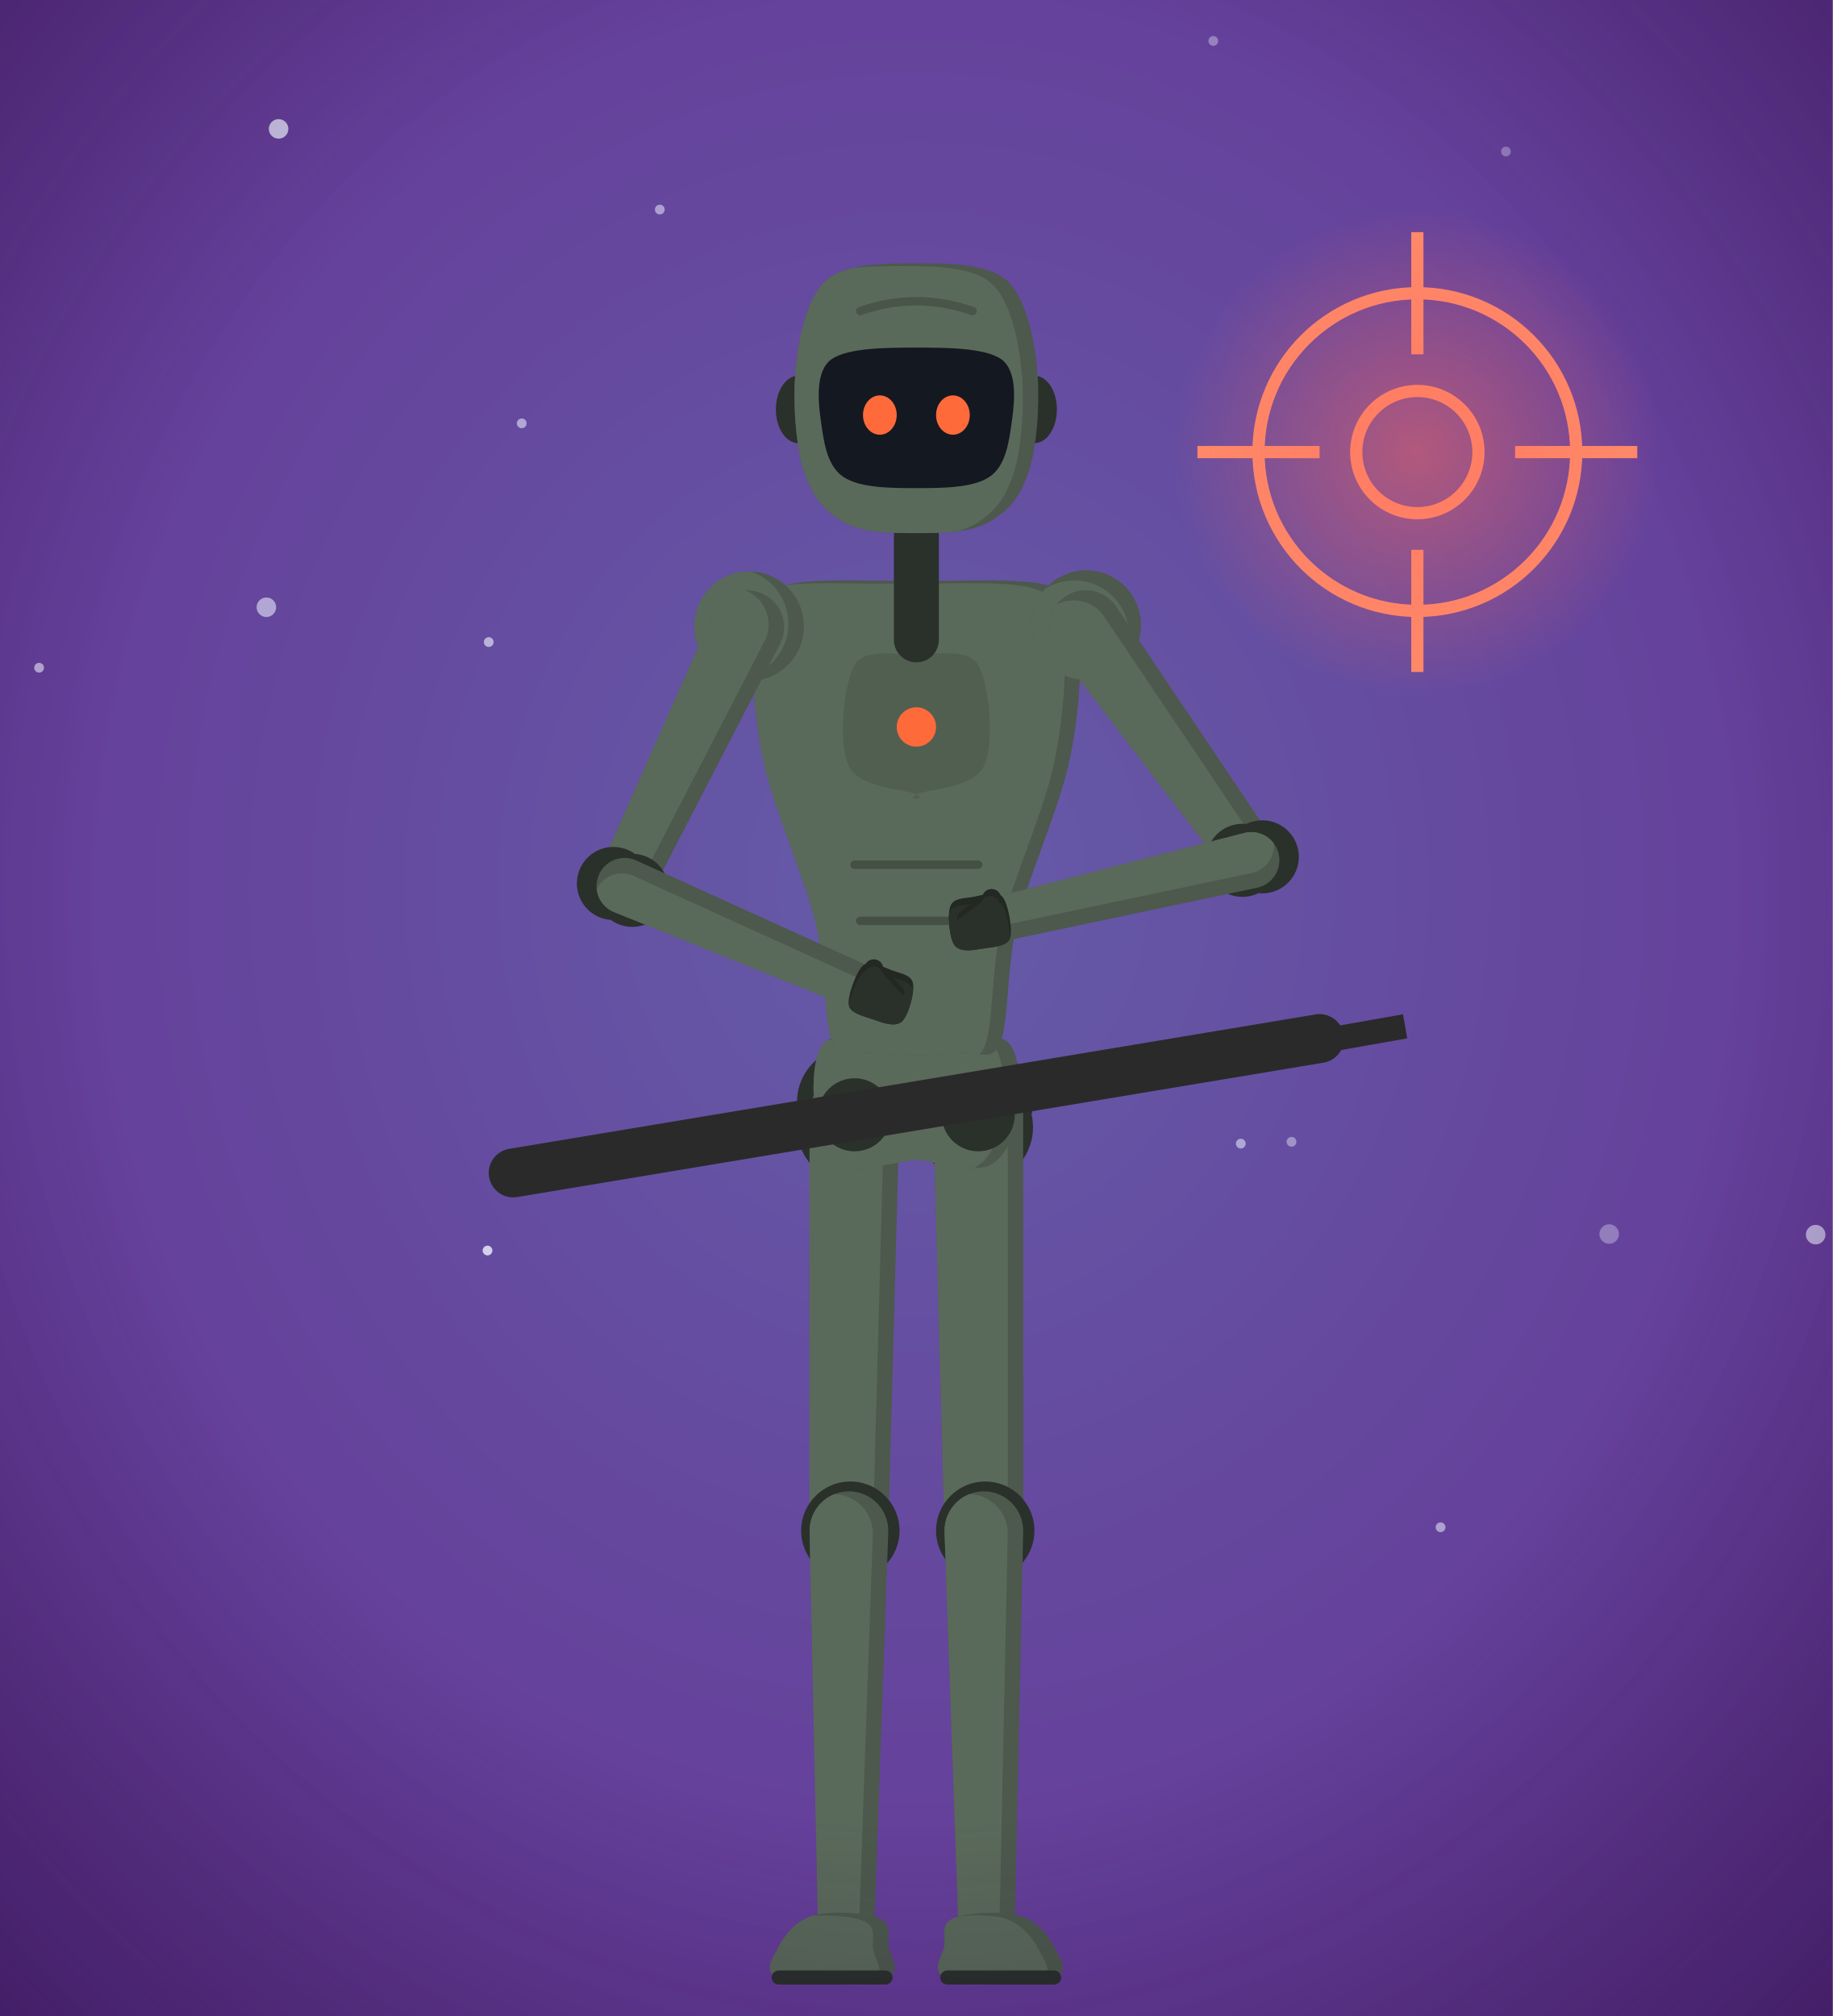
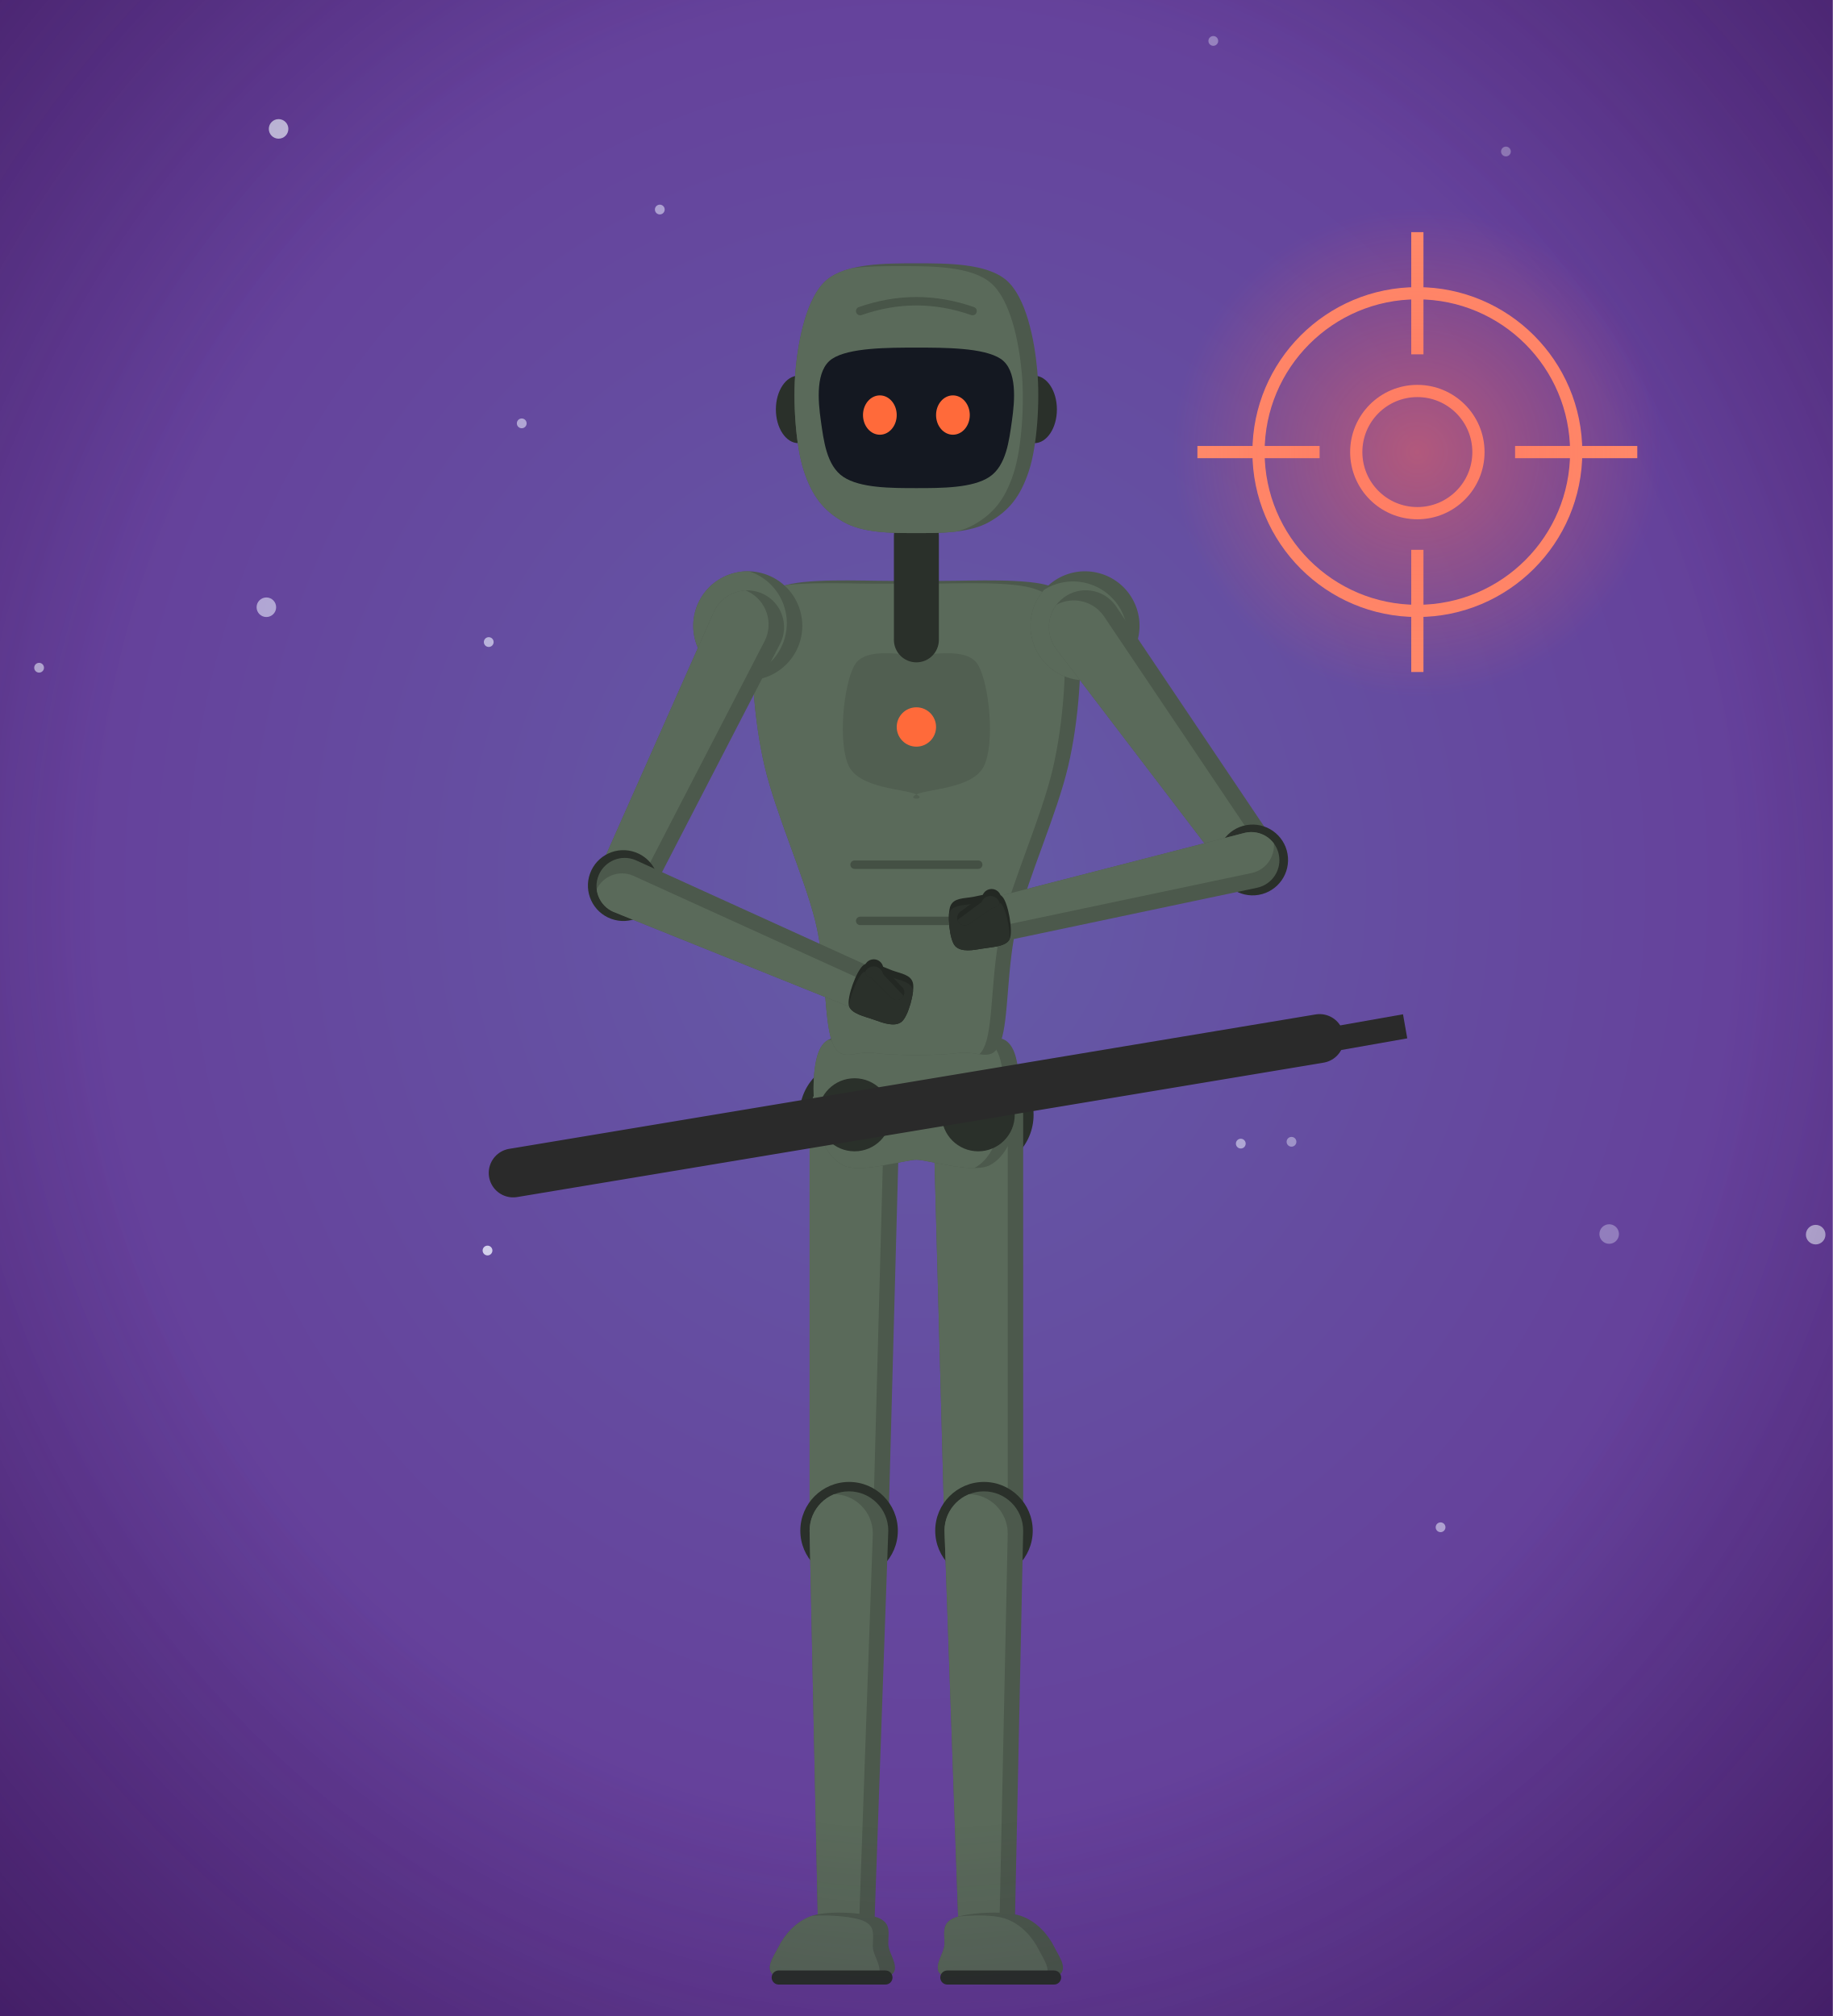
<svg xmlns="http://www.w3.org/2000/svg" viewBox="0 0 300 330" width="300" height="330">
  <defs>
    <radialGradient id="col_transhuman_activists-bg" cx="50%" cy="44%" r="80%">
      <stop offset="0%" stop-color="#655ca8" stop-opacity="1" />
      <stop offset="100%" stop-color="#652d91" stop-opacity="1" />
    </radialGradient>
    <radialGradient id="col_transhuman_activists-vg" cx="50%" cy="45%" r="75%">
      <stop offset="60%" stop-color="#1a0a30" stop-opacity="0" />
      <stop offset="100%" stop-color="#1a0a30" stop-opacity="0.45" />
    </radialGradient>
    <radialGradient id="jh-g" cx="50%" cy="50%" r="50%">
      <stop offset="0%" stop-color="#ff6a5a" stop-opacity="0.5" />
      <stop offset="100%" stop-color="#ff6a5a" stop-opacity="0" />
    </radialGradient>
  </defs>
  <rect width="300" height="330" fill="url(#col_transhuman_activists-bg)" />
  <circle cx="79.8" cy="204.7" r="0.8" fill="#eef2ff" opacity="0.79" />
  <circle cx="6.4" cy="109.3" r="0.8" fill="#eef2ff" opacity="0.62" />
  <circle cx="246.5" cy="24.8" r="0.8" fill="#eef2ff" opacity="0.34" />
  <circle cx="85.4" cy="69.3" r="0.8" fill="#eef2ff" opacity="0.55" />
  <circle cx="297.2" cy="202.1" r="1.6" fill="#eef2ff" opacity="0.63" />
  <circle cx="211.4" cy="186.9" r="0.8" fill="#eef2ff" opacity="0.42" />
  <circle cx="80.0" cy="105.1" r="0.8" fill="#eef2ff" opacity="0.62" />
  <circle cx="43.6" cy="99.4" r="1.6" fill="#eef2ff" opacity="0.56" />
  <circle cx="198.6" cy="6.7" r="0.8" fill="#eef2ff" opacity="0.37" />
  <circle cx="263.4" cy="202.0" r="1.6" fill="#eef2ff" opacity="0.33" />
  <circle cx="45.6" cy="21.1" r="1.6" fill="#eef2ff" opacity="0.76" />
  <circle cx="108.0" cy="34.3" r="0.8" fill="#eef2ff" opacity="0.52" />
  <circle cx="235.8" cy="250.0" r="0.8" fill="#eef2ff" opacity="0.53" />
  <circle cx="203.1" cy="187.2" r="0.8" fill="#eef2ff" opacity="0.54" />
  <g id="jh">
    <g data-part="hairBack" transform="translate(150,87.72) rotate(0) scale(46) translate(0,1.92)" />
    <g data-part="thighL" transform="translate(160.12,182.48) rotate(0) scale(46) translate(-0.22,-0.14)">
-       <path d="M0.02,0.14a0.2,0.2 0 1 0 0.39,0a0.2,0.2 0 1 0 -0.39,0Z" fill="#2a302a" />
+       <path d="M0.024,0.14a0.196,0.196 0 1 0 0.393,0a0.196,0.196 0 1 0 -0.393,0Z" fill="#2a302a" />
      <clipPath id="jh-thighLc1">
        <path d="M0.06,0.14L0.1,1.62A0.14,0.14 0 0 0 0.38,1.62L0.38,0.14A0.16,0.16 0 1 0 0.06,0.14Z" />
      </clipPath>
      <path d="M0.06,0.14L0.1,1.62A0.14,0.14 0 0 0 0.38,1.62L0.38,0.14A0.16,0.16 0 1 0 0.06,0.14Z" fill="#4c594c" />
      <g clip-path="url(#jh-thighLc1)">
        <path d="M0.06,0.14L0.1,1.62A0.14,0.14 0 0 0 0.38,1.62L0.38,0.14A0.16,0.16 0 1 0 0.06,0.14Z" fill="#5a6a5a" transform="translate(-0.055,0.01)" />
      </g>
    </g>
    <g data-part="thighR" transform="translate(139.88,182.48) rotate(0) scale(46) translate(0.22,-0.14)">
-       <path d="M-0.42,0.14a0.2,0.2 0 1 0 0.39,0a0.2,0.2 0 1 0 -0.39,0Z" fill="#2a302a" />
+       <path d="M-0.416,0.14a0.196,0.196 0 1 0 0.393,0a0.196,0.196 0 1 0 -0.393,0Z" fill="#2a302a" />
      <clipPath id="jh-thighRc1">
        <path d="M-0.38,0.14L-0.38,1.62A0.14,0.14 0 0 0 -0.1,1.62L-0.06,0.14A0.16,0.16 0 1 0 -0.38,0.14Z" />
      </clipPath>
      <path d="M-0.38,0.14L-0.38,1.62A0.14,0.14 0 0 0 -0.1,1.62L-0.06,0.14A0.16,0.16 0 1 0 -0.38,0.14Z" fill="#4c594c" />
      <g clip-path="url(#jh-thighRc1)">
        <path d="M-0.38,0.14L-0.38,1.62A0.14,0.14 0 0 0 -0.1,1.62L-0.06,0.14A0.16,0.16 0 1 0 -0.38,0.14Z" fill="#5a6a5a" transform="translate(-0.055,0.01)" />
      </g>
    </g>
    <g data-part="shinL" transform="translate(161.04,250.56) rotate(0) scale(46) translate(-0.24,-1.62)">
-       <path d="M0.07,1.62a0.17,0.17 0 1 0 0.35,0a0.17,0.17 0 1 0 -0.35,0Z" fill="#2a302a" />
+       <path d="M0.067,1.62a0.173,0.173 0 1 0 0.347,0a0.173,0.173 0 1 0 -0.347,0Z" fill="#2a302a" />
      <clipPath id="jh-shinLc1">
        <path d="M0.1,1.62L0.15,3.04A0.1,0.1 0 0 0 0.35,3.04L0.38,1.62A0.14,0.14 0 1 0 0.1,1.62Z" />
      </clipPath>
      <path d="M0.1,1.62L0.15,3.04A0.1,0.1 0 0 0 0.35,3.04L0.38,1.62A0.14,0.14 0 1 0 0.1,1.62Z" fill="#4c594c" />
      <g clip-path="url(#jh-shinLc1)">
        <path d="M0.1,1.62L0.15,3.04A0.1,0.1 0 0 0 0.35,3.04L0.38,1.62A0.14,0.14 0 1 0 0.1,1.62Z" fill="#5a6a5a" transform="translate(-0.055,0.01)" />
      </g>
    </g>
    <g data-part="shinR" transform="translate(138.96,250.56) rotate(0) scale(46) translate(0.24,-1.62)">
-       <path d="M-0.41,1.62a0.17,0.17 0 1 0 0.35,0a0.17,0.17 0 1 0 -0.35,0Z" fill="#2a302a" />
+       <path d="M-0.413,1.62a0.173,0.173 0 1 0 0.347,0a0.173,0.173 0 1 0 -0.347,0Z" fill="#2a302a" />
      <clipPath id="jh-shinRc1">
        <path d="M-0.38,1.62L-0.35,3.04A0.1,0.1 0 0 0 -0.15,3.04L-0.1,1.62A0.14,0.14 0 1 0 -0.38,1.62Z" />
      </clipPath>
      <path d="M-0.38,1.62L-0.35,3.04A0.1,0.1 0 0 0 -0.15,3.04L-0.1,1.62A0.14,0.14 0 1 0 -0.38,1.62Z" fill="#4c594c" />
      <g clip-path="url(#jh-shinRc1)">
        <path d="M-0.38,1.62L-0.35,3.04A0.1,0.1 0 0 0 -0.15,3.04L-0.1,1.62A0.14,0.14 0 1 0 -0.38,1.62Z" fill="#5a6a5a" transform="translate(-0.055,0.01)" />
      </g>
    </g>
    <g data-part="footL" transform="translate(161.5,315.88) rotate(0) scale(46) translate(-0.25,-3.04)">
      <clipPath id="jh-footLc0">
        <path d="M0.13,3C0.17,2.98 0.31,2.97 0.37,2.99C0.43,3.01 0.47,3.06 0.49,3.1C0.51,3.14 0.55,3.19 0.49,3.21C0.43,3.23 0.17,3.23 0.11,3.21C0.04,3.19 0.1,3.13 0.1,3.09C0.1,3.05 0.09,3.02 0.13,3Z" />
      </clipPath>
      <path d="M0.13,3C0.17,2.98 0.31,2.97 0.37,2.99C0.43,3.01 0.47,3.06 0.49,3.1C0.51,3.14 0.55,3.19 0.49,3.21C0.43,3.23 0.17,3.23 0.11,3.21C0.04,3.19 0.1,3.13 0.1,3.09C0.1,3.05 0.09,3.02 0.13,3Z" fill="#4c594c" />
      <g clip-path="url(#jh-footLc0)">
        <path d="M0.13,3C0.17,2.98 0.31,2.97 0.37,2.99C0.43,3.01 0.47,3.06 0.49,3.1C0.51,3.14 0.55,3.19 0.49,3.21C0.43,3.23 0.17,3.23 0.11,3.21C0.04,3.19 0.1,3.13 0.1,3.09C0.1,3.05 0.09,3.02 0.13,3Z" fill="#5a6a5a" transform="translate(-0.055,0.01)" />
      </g>
      <path d="M0.11,3.21L0.49,3.21" fill="none" stroke="#2a302a" stroke-width="0.05" stroke-linecap="round" />
    </g>
    <g data-part="footR" transform="translate(138.5,315.88) rotate(0) scale(46) translate(0.25,-3.04)">
      <clipPath id="jh-footRc0">
        <path d="M-0.13,3C-0.17,2.98 -0.31,2.97 -0.37,2.99C-0.43,3.01 -0.47,3.06 -0.49,3.1C-0.51,3.14 -0.55,3.19 -0.49,3.21C-0.43,3.23 -0.17,3.23 -0.11,3.21C-0.04,3.19 -0.1,3.13 -0.1,3.09C-0.1,3.05 -0.09,3.02 -0.13,3Z" />
      </clipPath>
      <path d="M-0.13,3C-0.17,2.98 -0.31,2.97 -0.37,2.99C-0.43,3.01 -0.47,3.06 -0.49,3.1C-0.51,3.14 -0.55,3.19 -0.49,3.21C-0.43,3.23 -0.17,3.23 -0.11,3.21C-0.04,3.19 -0.1,3.13 -0.1,3.09C-0.1,3.05 -0.09,3.02 -0.13,3Z" fill="#4c594c" />
      <g clip-path="url(#jh-footRc0)">
        <path d="M-0.13,3C-0.17,2.98 -0.31,2.97 -0.37,2.99C-0.43,3.01 -0.47,3.06 -0.49,3.1C-0.51,3.14 -0.55,3.19 -0.49,3.21C-0.43,3.23 -0.17,3.23 -0.11,3.21C-0.04,3.19 -0.1,3.13 -0.1,3.09C-0.1,3.05 -0.09,3.02 -0.13,3Z" fill="#5a6a5a" transform="translate(-0.055,0.01)" />
      </g>
      <path d="M-0.11,3.21L-0.49,3.21" fill="none" stroke="#2a302a" stroke-width="0.05" stroke-linecap="round" />
    </g>
    <g data-part="pelvis" transform="translate(150,176.04) rotate(0) scale(46) translate(0,0)">
      <clipPath id="jh-pelvisc0">
        <path d="M0.18,-0.14C0.27,-0.13 0.31,-0.15 0.34,-0.1C0.37,-0.05 0.37,0.07 0.36,0.14C0.35,0.21 0.32,0.29 0.26,0.32C0.2,0.35 0.04,0.3 0,0.3C-0.04,0.3 0.04,0.3 0,0.3C-0.04,0.3 -0.2,0.35 -0.26,0.32C-0.32,0.29 -0.35,0.21 -0.36,0.14C-0.37,0.07 -0.37,-0.05 -0.34,-0.1C-0.31,-0.15 -0.27,-0.13 -0.18,-0.14C-0.09,-0.15 0.09,-0.15 0.18,-0.14Z" />
      </clipPath>
      <path d="M0.18,-0.14C0.27,-0.13 0.31,-0.15 0.34,-0.1C0.37,-0.05 0.37,0.07 0.36,0.14C0.35,0.21 0.32,0.29 0.26,0.32C0.2,0.35 0.04,0.3 0,0.3C-0.04,0.3 0.04,0.3 0,0.3C-0.04,0.3 -0.2,0.35 -0.26,0.32C-0.32,0.29 -0.35,0.21 -0.36,0.14C-0.37,0.07 -0.37,-0.05 -0.34,-0.1C-0.31,-0.15 -0.27,-0.13 -0.18,-0.14C-0.09,-0.15 0.09,-0.15 0.18,-0.14Z" fill="#4c594c" />
      <g clip-path="url(#jh-pelvisc0)">
        <path d="M0.18,-0.14C0.27,-0.13 0.31,-0.15 0.34,-0.1C0.37,-0.05 0.37,0.07 0.36,0.14C0.35,0.21 0.32,0.29 0.26,0.32C0.2,0.35 0.04,0.3 0,0.3C-0.04,0.3 0.04,0.3 0,0.3C-0.04,0.3 -0.2,0.35 -0.26,0.32C-0.32,0.29 -0.35,0.21 -0.36,0.14C-0.37,0.07 -0.37,-0.05 -0.34,-0.1C-0.31,-0.15 -0.27,-0.13 -0.18,-0.14C-0.09,-0.15 0.09,-0.15 0.18,-0.14Z" fill="#5a6a5a" transform="translate(-0.055,0.01)" />
      </g>
      <path d="M0.09,0.14a0.13,0.13 0 1 0 0.26,0a0.13,0.13 0 1 0 -0.26,0ZM-0.35,0.14a0.13,0.13 0 1 0 0.26,0a0.13,0.13 0 1 0 -0.26,0Z" fill="#2a302a" />
    </g>
    <g data-part="torso" transform="translate(150,176.04) rotate(0) scale(46) translate(0,0)">
      <clipPath id="jh-torsoc0">
        <path d="M0.1,-1.76C0.2,-1.76 0.4,-1.77 0.48,-1.74C0.56,-1.71 0.57,-1.69 0.58,-1.58C0.59,-1.47 0.58,-1.27 0.54,-1.1C0.5,-0.93 0.4,-0.71 0.36,-0.55C0.32,-0.39 0.33,-0.2 0.3,-0.12C0.27,-0.04 0.22,-0.09 0.15,-0.08C0.08,-0.07 -0.08,-0.07 -0.15,-0.08C-0.22,-0.09 -0.27,-0.04 -0.3,-0.12C-0.33,-0.2 -0.32,-0.39 -0.36,-0.55C-0.4,-0.71 -0.5,-0.93 -0.54,-1.1C-0.58,-1.27 -0.59,-1.47 -0.58,-1.58C-0.57,-1.69 -0.56,-1.71 -0.48,-1.74C-0.4,-1.77 -0.2,-1.76 -0.1,-1.76C-0,-1.76 0,-1.76 0.1,-1.76Z" />
      </clipPath>
      <path d="M0.1,-1.76C0.2,-1.76 0.4,-1.77 0.48,-1.74C0.56,-1.71 0.57,-1.69 0.58,-1.58C0.59,-1.47 0.58,-1.27 0.54,-1.1C0.5,-0.93 0.4,-0.71 0.36,-0.55C0.32,-0.39 0.33,-0.2 0.3,-0.12C0.27,-0.04 0.22,-0.09 0.15,-0.08C0.08,-0.07 -0.08,-0.07 -0.15,-0.08C-0.22,-0.09 -0.27,-0.04 -0.3,-0.12C-0.33,-0.2 -0.32,-0.39 -0.36,-0.55C-0.4,-0.71 -0.5,-0.93 -0.54,-1.1C-0.58,-1.27 -0.59,-1.47 -0.58,-1.58C-0.57,-1.69 -0.56,-1.71 -0.48,-1.74C-0.4,-1.77 -0.2,-1.76 -0.1,-1.76C-0,-1.76 0,-1.76 0.1,-1.76Z" fill="#4c594c" />
      <g clip-path="url(#jh-torsoc0)">
        <path d="M0.1,-1.76C0.2,-1.76 0.4,-1.77 0.48,-1.74C0.56,-1.71 0.57,-1.69 0.58,-1.58C0.59,-1.47 0.58,-1.27 0.54,-1.1C0.5,-0.93 0.4,-0.71 0.36,-0.55C0.32,-0.39 0.33,-0.2 0.3,-0.12C0.27,-0.04 0.22,-0.09 0.15,-0.08C0.08,-0.07 -0.08,-0.07 -0.15,-0.08C-0.22,-0.09 -0.27,-0.04 -0.3,-0.12C-0.33,-0.2 -0.32,-0.39 -0.36,-0.55C-0.4,-0.71 -0.5,-0.93 -0.54,-1.1C-0.58,-1.27 -0.59,-1.47 -0.58,-1.58C-0.57,-1.69 -0.56,-1.71 -0.48,-1.74C-0.4,-1.77 -0.2,-1.76 -0.1,-1.76C-0,-1.76 0,-1.76 0.1,-1.76Z" fill="#5a6a5a" transform="translate(-0.055,0.01)" />
      </g>
      <path d="M0,-1.5C0.04,-1.49 0.18,-1.53 0.22,-1.46C0.26,-1.39 0.28,-1.18 0.24,-1.1C0.2,-1.02 0.04,-1.02 0,-1C-0.04,-0.98 0.04,-0.98 0,-1C-0.04,-1.02 -0.2,-1.02 -0.24,-1.1C-0.28,-1.18 -0.26,-1.39 -0.22,-1.46C-0.18,-1.53 -0.04,-1.49 0,-1.5C0.04,-1.51 -0.04,-1.51 0,-1.5Z" fill="#515f51" />
      <path d="M-0.07,-1.24a0.07,0.07 0 1 0 0.14,0a0.07,0.07 0 1 0 -0.14,0Z" fill="#ff6a3a" />
      <path d="M-0.22,-0.75L0.22,-0.75M-0.2,-0.55L0.2,-0.55" fill="none" stroke="#445044" stroke-width="0.03" stroke-linecap="round" />
    </g>
    <g data-part="neck" transform="translate(150,96) rotate(0) scale(46) translate(0,1.74)">
      <path d="M0.08,-1.55L0.08,-1.92A0.08,0.08 0 1 0 -0.08,-1.92L-0.08,-1.55A0.08,0.08 0 0 0 0.08,-1.55Z" fill="#2a302a" />
    </g>
    <g data-part="upperL" transform="translate(177.6,102.44) rotate(-30) scale(46) translate(-0.6,1.6)">
      <clipPath id="jh-upperLc0">
-         <path d="M0.41,-1.6a0.19,0.19 0 1 0 0.39,0a0.19,0.19 0 1 0 -0.39,0Z" />
-       </clipPath>
-       <path d="M0.41,-1.6a0.19,0.19 0 1 0 0.39,0a0.19,0.19 0 1 0 -0.39,0Z" fill="#4c594c" />
+         <path d="M0.406,-1.6a0.194,0.194 0 1 0 0.388,0a0.194,0.194 0 1 0 -0.388,0Z" />
+       </clipPath>
+       <path d="M0.406,-1.6a0.194,0.194 0 1 0 0.388,0a0.194,0.194 0 1 0 -0.388,0Z" fill="#4c594c" />
      <g clip-path="url(#jh-upperLc0)">
-         <path d="M0.41,-1.6a0.19,0.19 0 1 0 0.39,0a0.19,0.19 0 1 0 -0.39,0Z" fill="#5a6a5a" transform="translate(-0.055,0.01)" />
+         <path d="M0.406,-1.6a0.194,0.194 0 1 0 0.388,0a0.194,0.194 0 1 0 -0.388,0Z" fill="#5a6a5a" transform="translate(-0.055,0.01)" />
      </g>
      <clipPath id="jh-upperLc1">
        <path d="M0.47,-1.58L0.6,-0.57A0.1,0.1 0 0 0 0.8,-0.59L0.73,-1.61A0.13,0.13 0 1 0 0.47,-1.58Z" />
      </clipPath>
      <path d="M0.47,-1.58L0.6,-0.57A0.1,0.1 0 0 0 0.8,-0.59L0.73,-1.61A0.13,0.13 0 1 0 0.47,-1.58Z" fill="#4c594c" />
      <g clip-path="url(#jh-upperLc1)">
        <path d="M0.47,-1.58L0.6,-0.57A0.1,0.1 0 0 0 0.8,-0.59L0.73,-1.61A0.13,0.13 0 1 0 0.47,-1.58Z" fill="#5a6a5a" transform="translate(-0.055,0.01)" />
      </g>
    </g>
    <g data-part="upperR" transform="translate(122.4,102.44) rotate(20) scale(46) translate(0.6,1.6)">
      <clipPath id="jh-upperRc0">
-         <path d="M-0.79,-1.6a0.19,0.19 0 1 0 0.39,0a0.19,0.19 0 1 0 -0.39,0Z" />
-       </clipPath>
-       <path d="M-0.79,-1.6a0.19,0.19 0 1 0 0.39,0a0.19,0.19 0 1 0 -0.39,0Z" fill="#4c594c" />
+         <path d="M-0.794,-1.6a0.194,0.194 0 1 0 0.388,0a0.194,0.194 0 1 0 -0.388,0Z" />
+       </clipPath>
+       <path d="M-0.794,-1.6a0.194,0.194 0 1 0 0.388,0a0.194,0.194 0 1 0 -0.388,0Z" fill="#4c594c" />
      <g clip-path="url(#jh-upperRc0)">
-         <path d="M-0.79,-1.6a0.19,0.19 0 1 0 0.39,0a0.19,0.19 0 1 0 -0.39,0Z" fill="#5a6a5a" transform="translate(-0.055,0.01)" />
+         <path d="M-0.794,-1.6a0.194,0.194 0 1 0 0.388,0a0.194,0.194 0 1 0 -0.388,0Z" fill="#5a6a5a" transform="translate(-0.055,0.01)" />
      </g>
      <clipPath id="jh-upperRc1">
        <path d="M-0.73,-1.61L-0.8,-0.59A0.1,0.1 0 0 0 -0.6,-0.57L-0.47,-1.58A0.13,0.13 0 1 0 -0.73,-1.61Z" />
      </clipPath>
      <path d="M-0.73,-1.61L-0.8,-0.59A0.1,0.1 0 0 0 -0.6,-0.57L-0.47,-1.58A0.13,0.13 0 1 0 -0.73,-1.61Z" fill="#4c594c" />
      <g clip-path="url(#jh-upperRc1)">
        <path d="M-0.73,-1.61L-0.8,-0.59A0.1,0.1 0 0 0 -0.6,-0.57L-0.47,-1.58A0.13,0.13 0 1 0 -0.73,-1.61Z" fill="#5a6a5a" transform="translate(-0.055,0.01)" />
      </g>
    </g>
    <g data-part="foreL" transform="translate(205.04,140.77) rotate(80) scale(46) translate(-0.7,0.58)">
-       <path d="M0.57,-0.58a0.13,0.13 0 1 0 0.25,0a0.13,0.13 0 1 0 -0.25,0Z" fill="#2a302a" />
+       <path d="M0.574,-0.58a0.126,0.126 0 1 0 0.252,0a0.126,0.126 0 1 0 -0.252,0Z" fill="#2a302a" />
      <clipPath id="jh-foreLc1">
        <path d="M0.6,-0.57L0.67,0.33A0.08,0.08 0 0 0 0.83,0.32L0.8,-0.58A0.1,0.1 0 1 0 0.6,-0.57Z" />
      </clipPath>
      <path d="M0.6,-0.57L0.67,0.33A0.08,0.08 0 0 0 0.83,0.32L0.8,-0.58A0.1,0.1 0 1 0 0.6,-0.57Z" fill="#4c594c" />
      <g clip-path="url(#jh-foreLc1)">
        <path d="M0.6,-0.57L0.67,0.33A0.08,0.08 0 0 0 0.83,0.32L0.8,-0.58A0.1,0.1 0 1 0 0.6,-0.57Z" fill="#5a6a5a" transform="translate(-0.055,0.01)" />
      </g>
    </g>
    <g data-part="foreR" transform="translate(102.03,144.96) rotate(-70) scale(46) translate(0.7,0.58)">
-       <path d="M-0.83,-0.58a0.13,0.13 0 1 0 0.25,0a0.13,0.13 0 1 0 -0.25,0Z" fill="#2a302a" />
+       <path d="M-0.826,-0.58a0.126,0.126 0 1 0 0.252,0a0.126,0.126 0 1 0 -0.252,0Z" fill="#2a302a" />
      <clipPath id="jh-foreRc1">
        <path d="M-0.8,-0.58L-0.83,0.32A0.08,0.08 0 0 0 -0.67,0.33L-0.6,-0.57A0.1,0.1 0 1 0 -0.8,-0.58Z" />
      </clipPath>
      <path d="M-0.8,-0.58L-0.83,0.32A0.08,0.08 0 0 0 -0.67,0.33L-0.6,-0.57A0.1,0.1 0 1 0 -0.8,-0.58Z" fill="#4c594c" />
      <g clip-path="url(#jh-foreRc1)">
        <path d="M-0.8,-0.58L-0.83,0.32A0.08,0.08 0 0 0 -0.67,0.33L-0.6,-0.57A0.1,0.1 0 1 0 -0.8,-0.58Z" fill="#5a6a5a" transform="translate(-0.055,0.01)" />
      </g>
    </g>
    <g data-part="handL" transform="translate(164.67,150.23) rotate(80) scale(46) translate(-0.75,-0.32)">
      <g transform="translate(0.75,0.32) scale(-0.85,0.85)">
        <clipPath id="jh-handLc0">
          <path d="M-0.09,0C-0.06,-0.02 0.06,-0.02 0.09,0C0.12,0.02 0.11,0.08 0.11,0.12C0.11,0.16 0.12,0.2 0.09,0.22C0.06,0.24 -0.05,0.25 -0.08,0.23C-0.11,0.21 -0.11,0.16 -0.11,0.12C-0.11,0.08 -0.12,0.02 -0.09,0Z" />
        </clipPath>
        <path d="M-0.09,0C-0.06,-0.02 0.06,-0.02 0.09,0C0.12,0.02 0.11,0.08 0.11,0.12C0.11,0.16 0.12,0.2 0.09,0.22C0.06,0.24 -0.05,0.25 -0.08,0.23C-0.11,0.21 -0.11,0.16 -0.11,0.12C-0.11,0.08 -0.12,0.02 -0.09,0Z" fill="#232823" />
        <g clip-path="url(#jh-handLc0)">
          <path d="M-0.09,0C-0.06,-0.02 0.06,-0.02 0.09,0C0.12,0.02 0.11,0.08 0.11,0.12C0.11,0.16 0.12,0.2 0.09,0.22C0.06,0.24 -0.05,0.25 -0.08,0.23C-0.11,0.21 -0.11,0.16 -0.11,0.12C-0.11,0.08 -0.12,0.02 -0.09,0Z" fill="#2a302a" transform="translate(-0.028,0.01)" />
        </g>
        <clipPath id="jh-handLc1">
          <path d="M0.05,0.05L0,0.16A0.03,0.03 0 0 0 0.06,0.18L0.11,0.08A0.04,0.04 0 1 0 0.05,0.05Z" />
        </clipPath>
        <path d="M0.05,0.05L0,0.16A0.03,0.03 0 0 0 0.06,0.18L0.11,0.08A0.04,0.04 0 1 0 0.05,0.05Z" fill="#232823" />
        <g clip-path="url(#jh-handLc1)">
          <path d="M0.05,0.05L0,0.16A0.03,0.03 0 0 0 0.06,0.18L0.11,0.08A0.04,0.04 0 1 0 0.05,0.05Z" fill="#2a302a" transform="translate(-0.028,0.01)" />
        </g>
      </g>
    </g>
    <g data-part="handR" transform="translate(140.15,161.28) rotate(-70) scale(46) translate(0.75,-0.32)">
      <g transform="translate(-0.75,0.32) scale(0.85,0.85)">
        <clipPath id="jh-handRc0">
          <path d="M-0.09,0C-0.06,-0.02 0.06,-0.02 0.09,0C0.12,0.02 0.11,0.08 0.11,0.12C0.11,0.16 0.12,0.2 0.09,0.22C0.06,0.24 -0.05,0.25 -0.08,0.23C-0.11,0.21 -0.11,0.16 -0.11,0.12C-0.11,0.08 -0.12,0.02 -0.09,0Z" />
        </clipPath>
        <path d="M-0.09,0C-0.06,-0.02 0.06,-0.02 0.09,0C0.12,0.02 0.11,0.08 0.11,0.12C0.11,0.16 0.12,0.2 0.09,0.22C0.06,0.24 -0.05,0.25 -0.08,0.23C-0.11,0.21 -0.11,0.16 -0.11,0.12C-0.11,0.08 -0.12,0.02 -0.09,0Z" fill="#232823" />
        <g clip-path="url(#jh-handRc0)">
          <path d="M-0.09,0C-0.06,-0.02 0.06,-0.02 0.09,0C0.12,0.02 0.11,0.08 0.11,0.12C0.11,0.16 0.12,0.2 0.09,0.22C0.06,0.24 -0.05,0.25 -0.08,0.23C-0.11,0.21 -0.11,0.16 -0.11,0.12C-0.11,0.08 -0.12,0.02 -0.09,0Z" fill="#2a302a" transform="translate(-0.028,0.01)" />
        </g>
        <clipPath id="jh-handRc1">
          <path d="M0.05,0.05L0,0.16A0.03,0.03 0 0 0 0.06,0.18L0.11,0.08A0.04,0.04 0 1 0 0.05,0.05Z" />
        </clipPath>
        <path d="M0.05,0.05L0,0.16A0.03,0.03 0 0 0 0.06,0.18L0.11,0.08A0.04,0.04 0 1 0 0.05,0.05Z" fill="#232823" />
        <g clip-path="url(#jh-handRc1)">
          <path d="M0.05,0.05L0,0.16A0.03,0.03 0 0 0 0.06,0.18L0.11,0.08A0.04,0.04 0 1 0 0.05,0.05Z" fill="#2a302a" transform="translate(-0.028,0.01)" />
        </g>
      </g>
    </g>
    <g data-part="head" transform="translate(150,87.72) rotate(0) scale(46) translate(0,1.92)">
      <path d="M0.34,-2.37a0.08,0.12 0 1 0 0.16,0a0.08,0.12 0 1 0 -0.16,0ZM-0.5,-2.37a0.08,0.12 0 1 0 0.16,0a0.08,0.12 0 1 0 -0.16,0Z" fill="#2a302a" />
      <clipPath id="jh-headc1">
        <path d="M0,-2.89C0.11,-2.89 0.25,-2.89 0.32,-2.83C0.39,-2.77 0.42,-2.62 0.43,-2.51C0.44,-2.4 0.43,-2.24 0.4,-2.15C0.37,-2.06 0.33,-2.01 0.26,-1.97C0.19,-1.93 0.09,-1.93 0,-1.93C-0.09,-1.93 -0.19,-1.93 -0.26,-1.97C-0.33,-2.01 -0.37,-2.06 -0.4,-2.15C-0.43,-2.24 -0.44,-2.4 -0.43,-2.51C-0.42,-2.62 -0.39,-2.77 -0.32,-2.83C-0.25,-2.89 -0.11,-2.89 0,-2.89Z" />
      </clipPath>
      <path d="M0,-2.89C0.11,-2.89 0.25,-2.89 0.32,-2.83C0.39,-2.77 0.42,-2.62 0.43,-2.51C0.44,-2.4 0.43,-2.24 0.4,-2.15C0.37,-2.06 0.33,-2.01 0.26,-1.97C0.19,-1.93 0.09,-1.93 0,-1.93C-0.09,-1.93 -0.19,-1.93 -0.26,-1.97C-0.33,-2.01 -0.37,-2.06 -0.4,-2.15C-0.43,-2.24 -0.44,-2.4 -0.43,-2.51C-0.42,-2.62 -0.39,-2.77 -0.32,-2.83C-0.25,-2.89 -0.11,-2.89 0,-2.89Z" fill="#4c594c" />
      <g clip-path="url(#jh-headc1)">
        <path d="M0,-2.89C0.11,-2.89 0.25,-2.89 0.32,-2.83C0.39,-2.77 0.42,-2.62 0.43,-2.51C0.44,-2.4 0.43,-2.24 0.4,-2.15C0.37,-2.06 0.33,-2.01 0.26,-1.97C0.19,-1.93 0.09,-1.93 0,-1.93C-0.09,-1.93 -0.19,-1.93 -0.26,-1.97C-0.33,-2.01 -0.37,-2.06 -0.4,-2.15C-0.43,-2.24 -0.44,-2.4 -0.43,-2.51C-0.42,-2.62 -0.39,-2.77 -0.32,-2.83C-0.25,-2.89 -0.11,-2.89 0,-2.89Z" fill="#5a6a5a" transform="translate(-0.055,0.01)" />
      </g>
      <path d="M0,-2.59C0.1,-2.59 0.24,-2.59 0.3,-2.55C0.36,-2.51 0.35,-2.4 0.34,-2.33C0.33,-2.26 0.32,-2.17 0.26,-2.13C0.2,-2.09 0.09,-2.09 0,-2.09C-0.09,-2.09 -0.2,-2.09 -0.26,-2.13C-0.32,-2.17 -0.33,-2.26 -0.34,-2.33C-0.35,-2.4 -0.36,-2.51 -0.3,-2.55C-0.24,-2.59 -0.1,-2.59 0,-2.59Z" fill="#141821" />
      <path d="M-0.19,-2.35a0.06,0.07 0 1 0 0.12,0a0.06,0.07 0 1 0 -0.12,0ZM0.07,-2.35a0.06,0.07 0 1 0 0.12,0a0.06,0.07 0 1 0 -0.12,0Z" fill="#ff6a3a" />
      <path d="M-0.2,-2.72Q0,-2.79 0.2,-2.72" fill="none" stroke="#485548" stroke-width="0.03" stroke-linecap="round" />
    </g>
  </g>
  <path d="M84,192 L216,170" stroke="#2a2a2a" stroke-width="8" stroke-linecap="round" />
  <path d="M196,174 L230,168" stroke="#2a2a2a" stroke-width="4" />
  <g transform="translate(232,74)" stroke="#ff8a6a" stroke-width="2" fill="none">
    <circle r="26" />
    <circle r="10" />
    <path d="M-36,0 H-16 M16,0 H36 M0,-36 V-16 M0,16 V36" />
  </g>
  <circle cx="232" cy="74" r="40" fill="url(#jh-g)" />
  <rect width="300" height="330" fill="url(#col_transhuman_activists-vg)" />
</svg>
